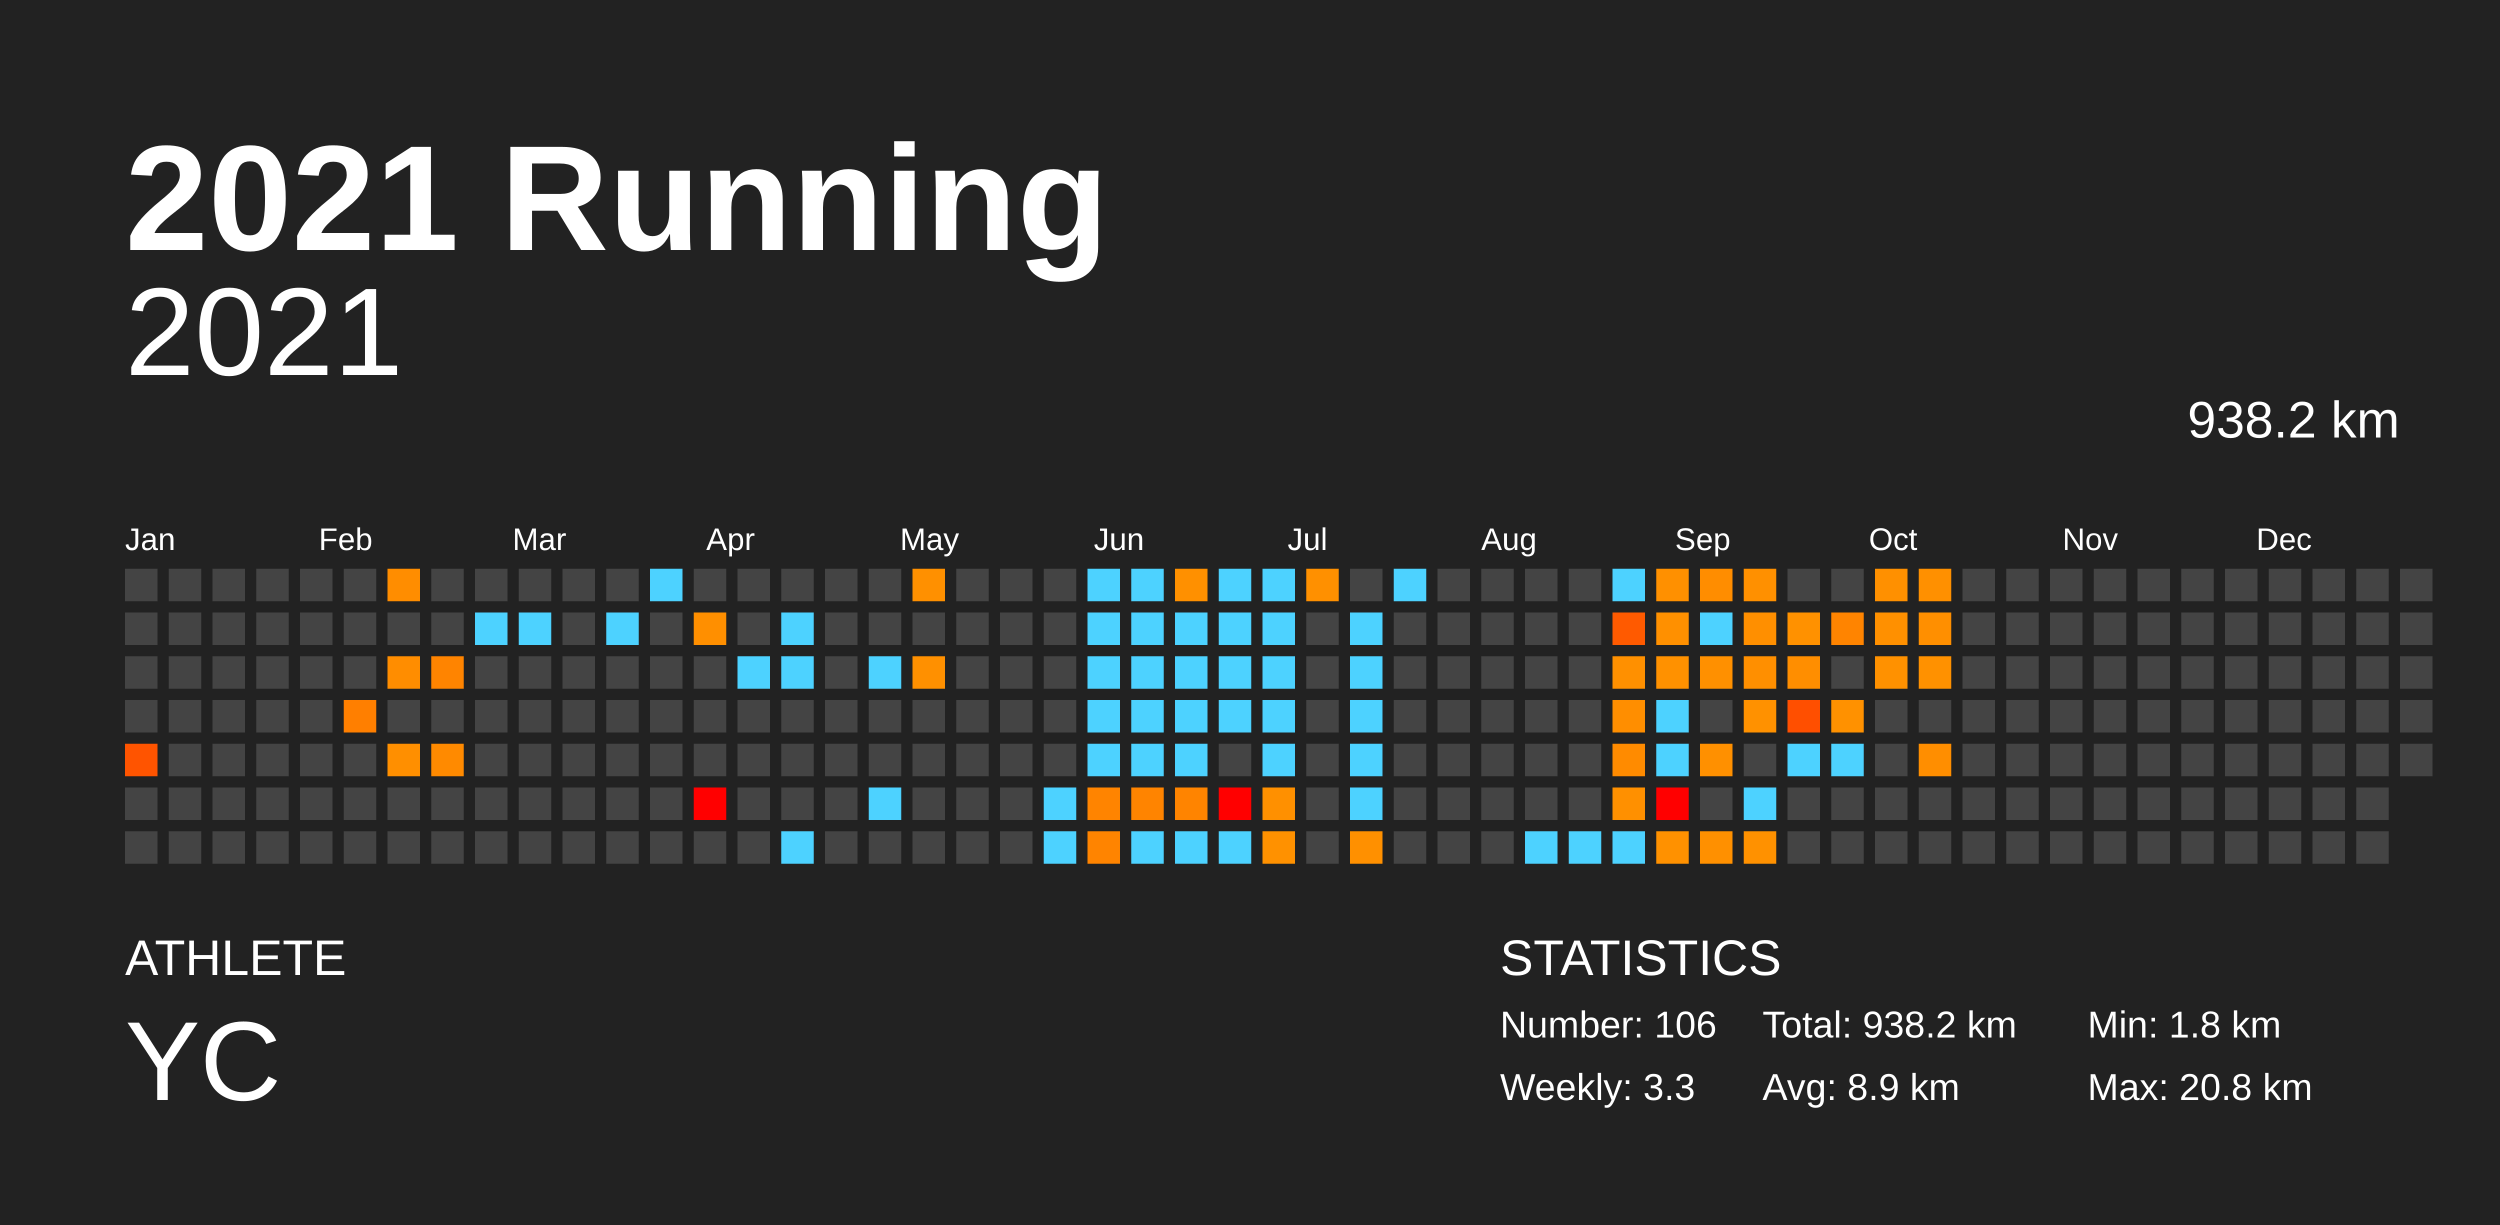
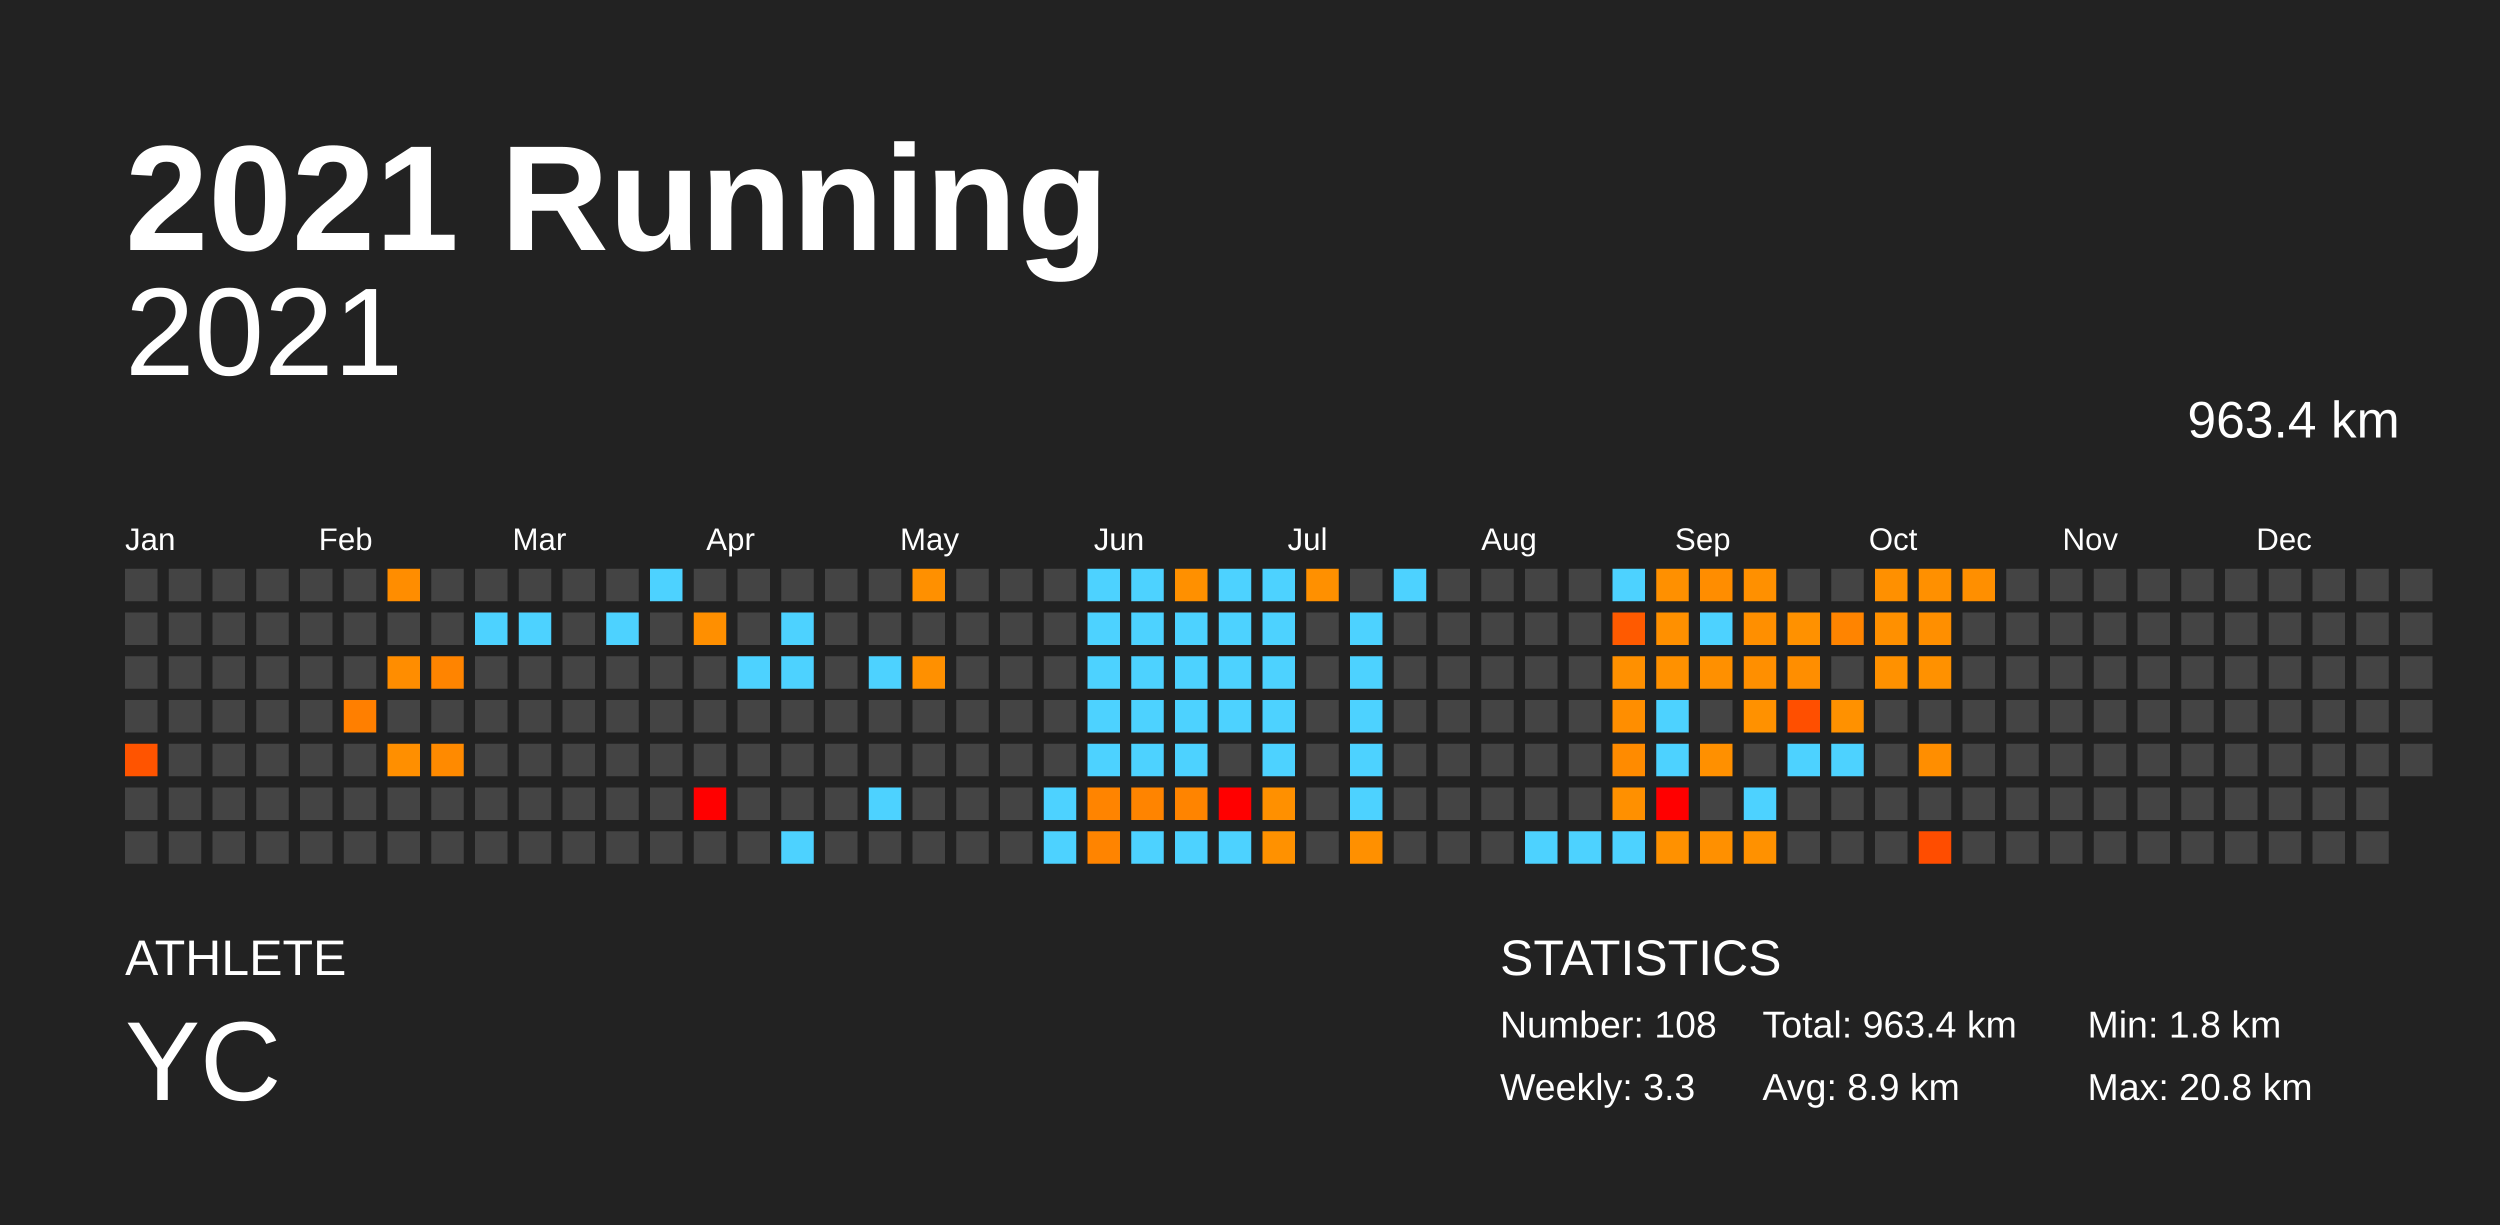
<svg xmlns="http://www.w3.org/2000/svg" baseProfile="full" height="98mm" version="1.1" viewBox="0,0,200,98" width="200mm">
  <defs />
  <rect fill="#222222" height="98" width="200" x="0" y="0" />
  <text fill="#FFFFFF" style="font-size:12px; font-family:Arial; font-weight:bold;" x="10" y="20">2021 Running</text>
  <text fill="#FFFFFF" style="font-size:4px; font-family:Arial" x="10" y="78">ATHLETE</text>
  <text fill="#FFFFFF" style="font-size:9px; font-family:Arial" x="10" y="88">YC</text>
  <text fill="#FFFFFF" style="font-size:4px; font-family:Arial" x="120" y="78">STATISTICS</text>
-   <text fill="#FFFFFF" style="font-size:3px; font-family:Arial" x="120" y="83">Number: 106</text>
+   <text fill="#FFFFFF" style="font-size:3px; font-family:Arial" x="120" y="83">Number: 108</text>
  <text fill="#FFFFFF" style="font-size:3px; font-family:Arial" x="120" y="88">Weekly: 3.3</text>
-   <text fill="#FFFFFF" style="font-size:3px; font-family:Arial" x="141" y="83">Total: 938.2 km</text>
+   <text fill="#FFFFFF" style="font-size:3px; font-family:Arial" x="141" y="83">Total: 963.4 km</text>
  <text fill="#FFFFFF" style="font-size:3px; font-family:Arial" x="141" y="88">Avg: 8.9 km</text>
  <text fill="#FFFFFF" style="font-size:3px; font-family:Arial" x="167" y="83">Min: 1.8 km</text>
  <text fill="#FFFFFF" style="font-size:3px; font-family:Arial" x="167" y="88">Max: 20.8 km</text>
  <text alignment-baseline="hanging" fill="#FFFFFF" style="font-size:10.0px; font-family:Arial;" x="10" y="30">2021</text>
-   <text alignment-baseline="hanging" fill="#FFFFFF" style="font-size:4.125px; font-family:Arial;" x="175" y="35">938.2 km</text>
+   <text alignment-baseline="hanging" fill="#FFFFFF" style="font-size:4.125px; font-family:Arial;" x="175" y="35">963.4 km</text>
  <text fill="#FFFFFF" style="font-size:2.5px; font-family:Arial" x="10.0" y="44">Jan</text>
  <text fill="#FFFFFF" style="font-size:2.5px; font-family:Arial" x="25.5" y="44">Feb</text>
  <text fill="#FFFFFF" style="font-size:2.5px; font-family:Arial" x="41.0" y="44">Mar</text>
  <text fill="#FFFFFF" style="font-size:2.5px; font-family:Arial" x="56.5" y="44">Apr</text>
  <text fill="#FFFFFF" style="font-size:2.5px; font-family:Arial" x="72.0" y="44">May</text>
  <text fill="#FFFFFF" style="font-size:2.5px; font-family:Arial" x="87.5" y="44">Jun</text>
  <text fill="#FFFFFF" style="font-size:2.5px; font-family:Arial" x="103.0" y="44">Jul</text>
  <text fill="#FFFFFF" style="font-size:2.5px; font-family:Arial" x="118.5" y="44">Aug</text>
  <text fill="#FFFFFF" style="font-size:2.5px; font-family:Arial" x="134.0" y="44">Sep</text>
  <text fill="#FFFFFF" style="font-size:2.5px; font-family:Arial" x="149.5" y="44">Oct</text>
  <text fill="#FFFFFF" style="font-size:2.5px; font-family:Arial" x="165.0" y="44">Nov</text>
  <text fill="#FFFFFF" style="font-size:2.5px; font-family:Arial" x="180.5" y="44">Dec</text>
  <rect fill="#444444" height="2.6" width="2.6" x="10.0" y="45.5" />
  <rect fill="#444444" height="2.6" width="2.6" x="10.0" y="49.0" />
  <rect fill="#444444" height="2.6" width="2.6" x="10.0" y="52.5" />
  <rect fill="#444444" height="2.6" width="2.6" x="10.0" y="56.0" />
  <rect fill="#ff5400" height="2.6" width="2.6" x="10.0" y="59.5" />
  <rect fill="#444444" height="2.6" width="2.6" x="10.0" y="63.0" />
  <rect fill="#444444" height="2.6" width="2.6" x="10.0" y="66.5" />
  <rect fill="#444444" height="2.6" width="2.6" x="13.5" y="45.5" />
  <rect fill="#444444" height="2.6" width="2.6" x="13.5" y="49.0" />
  <rect fill="#444444" height="2.6" width="2.6" x="13.5" y="52.5" />
  <rect fill="#444444" height="2.6" width="2.6" x="13.5" y="56.0" />
  <rect fill="#444444" height="2.6" width="2.6" x="13.5" y="59.5" />
  <rect fill="#444444" height="2.6" width="2.6" x="13.5" y="63.0" />
  <rect fill="#444444" height="2.6" width="2.6" x="13.5" y="66.5" />
  <rect fill="#444444" height="2.6" width="2.6" x="17.0" y="45.5" />
  <rect fill="#444444" height="2.6" width="2.6" x="17.0" y="49.0" />
  <rect fill="#444444" height="2.6" width="2.6" x="17.0" y="52.5" />
  <rect fill="#444444" height="2.6" width="2.6" x="17.0" y="56.0" />
  <rect fill="#444444" height="2.6" width="2.6" x="17.0" y="59.5" />
  <rect fill="#444444" height="2.6" width="2.6" x="17.0" y="63.0" />
  <rect fill="#444444" height="2.6" width="2.6" x="17.0" y="66.5" />
  <rect fill="#444444" height="2.6" width="2.6" x="20.5" y="45.5" />
  <rect fill="#444444" height="2.6" width="2.6" x="20.5" y="49.0" />
  <rect fill="#444444" height="2.6" width="2.6" x="20.5" y="52.5" />
  <rect fill="#444444" height="2.6" width="2.6" x="20.5" y="56.0" />
  <rect fill="#444444" height="2.6" width="2.6" x="20.5" y="59.5" />
  <rect fill="#444444" height="2.6" width="2.6" x="20.5" y="63.0" />
  <rect fill="#444444" height="2.6" width="2.6" x="20.5" y="66.5" />
  <rect fill="#444444" height="2.6" width="2.6" x="24.0" y="45.5" />
  <rect fill="#444444" height="2.6" width="2.6" x="24.0" y="49.0" />
  <rect fill="#444444" height="2.6" width="2.6" x="24.0" y="52.5" />
  <rect fill="#444444" height="2.6" width="2.6" x="24.0" y="56.0" />
  <rect fill="#444444" height="2.6" width="2.6" x="24.0" y="59.5" />
  <rect fill="#444444" height="2.6" width="2.6" x="24.0" y="63.0" />
  <rect fill="#444444" height="2.6" width="2.6" x="24.0" y="66.5" />
  <rect fill="#444444" height="2.6" width="2.6" x="27.5" y="45.5" />
  <rect fill="#444444" height="2.6" width="2.6" x="27.5" y="49.0" />
  <rect fill="#444444" height="2.6" width="2.6" x="27.5" y="52.5" />
  <rect fill="#ff7f00" height="2.6" width="2.6" x="27.5" y="56.0" />
  <rect fill="#444444" height="2.6" width="2.6" x="27.5" y="59.5" />
  <rect fill="#444444" height="2.6" width="2.6" x="27.5" y="63.0" />
  <rect fill="#444444" height="2.6" width="2.6" x="27.5" y="66.5" />
  <rect fill="#ff8d00" height="2.6" width="2.6" x="31.0" y="45.5" />
  <rect fill="#444444" height="2.6" width="2.6" x="31.0" y="49.0" />
  <rect fill="#ff8d00" height="2.6" width="2.6" x="31.0" y="52.5" />
  <rect fill="#444444" height="2.6" width="2.6" x="31.0" y="56.0" />
  <rect fill="#ff8f00" height="2.6" width="2.6" x="31.0" y="59.5" />
  <rect fill="#444444" height="2.6" width="2.6" x="31.0" y="63.0" />
  <rect fill="#444444" height="2.6" width="2.6" x="31.0" y="66.5" />
  <rect fill="#444444" height="2.6" width="2.6" x="34.5" y="45.5" />
  <rect fill="#444444" height="2.6" width="2.6" x="34.5" y="49.0" />
  <rect fill="#ff8400" height="2.6" width="2.6" x="34.5" y="52.5" />
  <rect fill="#444444" height="2.6" width="2.6" x="34.5" y="56.0" />
  <rect fill="#ff8a00" height="2.6" width="2.6" x="34.5" y="59.5" />
  <rect fill="#444444" height="2.6" width="2.6" x="34.5" y="63.0" />
  <rect fill="#444444" height="2.6" width="2.6" x="34.5" y="66.5" />
  <rect fill="#444444" height="2.6" width="2.6" x="38.0" y="45.5" />
  <rect fill="#4dd2ff" height="2.6" width="2.6" x="38.0" y="49.0" />
  <rect fill="#444444" height="2.6" width="2.6" x="38.0" y="52.5" />
  <rect fill="#444444" height="2.6" width="2.6" x="38.0" y="56.0" />
  <rect fill="#444444" height="2.6" width="2.6" x="38.0" y="59.5" />
  <rect fill="#444444" height="2.6" width="2.6" x="38.0" y="63.0" />
  <rect fill="#444444" height="2.6" width="2.6" x="38.0" y="66.5" />
  <rect fill="#444444" height="2.6" width="2.6" x="41.5" y="45.5" />
  <rect fill="#4dd2ff" height="2.6" width="2.6" x="41.5" y="49.0" />
  <rect fill="#444444" height="2.6" width="2.6" x="41.5" y="52.5" />
  <rect fill="#444444" height="2.6" width="2.6" x="41.5" y="56.0" />
  <rect fill="#444444" height="2.6" width="2.6" x="41.5" y="59.5" />
  <rect fill="#444444" height="2.6" width="2.6" x="41.5" y="63.0" />
  <rect fill="#444444" height="2.6" width="2.6" x="41.5" y="66.5" />
  <rect fill="#444444" height="2.6" width="2.6" x="45.0" y="45.5" />
  <rect fill="#444444" height="2.6" width="2.6" x="45.0" y="49.0" />
  <rect fill="#444444" height="2.6" width="2.6" x="45.0" y="52.5" />
  <rect fill="#444444" height="2.6" width="2.6" x="45.0" y="56.0" />
  <rect fill="#444444" height="2.6" width="2.6" x="45.0" y="59.5" />
  <rect fill="#444444" height="2.6" width="2.6" x="45.0" y="63.0" />
  <rect fill="#444444" height="2.6" width="2.6" x="45.0" y="66.5" />
  <rect fill="#444444" height="2.6" width="2.6" x="48.5" y="45.5" />
  <rect fill="#4dd2ff" height="2.6" width="2.6" x="48.5" y="49.0" />
  <rect fill="#444444" height="2.6" width="2.6" x="48.5" y="52.5" />
  <rect fill="#444444" height="2.6" width="2.6" x="48.5" y="56.0" />
  <rect fill="#444444" height="2.6" width="2.6" x="48.5" y="59.5" />
  <rect fill="#444444" height="2.6" width="2.6" x="48.5" y="63.0" />
  <rect fill="#444444" height="2.6" width="2.6" x="48.5" y="66.5" />
  <rect fill="#4dd2ff" height="2.6" width="2.6" x="52.0" y="45.5" />
  <rect fill="#444444" height="2.6" width="2.6" x="52.0" y="49.0" />
  <rect fill="#444444" height="2.6" width="2.6" x="52.0" y="52.5" />
  <rect fill="#444444" height="2.6" width="2.6" x="52.0" y="56.0" />
  <rect fill="#444444" height="2.6" width="2.6" x="52.0" y="59.5" />
  <rect fill="#444444" height="2.6" width="2.6" x="52.0" y="63.0" />
  <rect fill="#444444" height="2.6" width="2.6" x="52.0" y="66.5" />
  <rect fill="#444444" height="2.6" width="2.6" x="55.5" y="45.5" />
  <rect fill="#ff8f00" height="2.6" width="2.6" x="55.5" y="49.0" />
  <rect fill="#444444" height="2.6" width="2.6" x="55.5" y="52.5" />
  <rect fill="#444444" height="2.6" width="2.6" x="55.5" y="56.0" />
  <rect fill="#444444" height="2.6" width="2.6" x="55.5" y="59.5" />
  <rect fill="red" height="2.6" width="2.6" x="55.5" y="63.0" />
  <rect fill="#444444" height="2.6" width="2.6" x="55.5" y="66.5" />
  <rect fill="#444444" height="2.6" width="2.6" x="59.0" y="45.5" />
  <rect fill="#444444" height="2.6" width="2.6" x="59.0" y="49.0" />
  <rect fill="#4dd2ff" height="2.6" width="2.6" x="59.0" y="52.5" />
  <rect fill="#444444" height="2.6" width="2.6" x="59.0" y="56.0" />
  <rect fill="#444444" height="2.6" width="2.6" x="59.0" y="59.5" />
  <rect fill="#444444" height="2.6" width="2.6" x="59.0" y="63.0" />
  <rect fill="#444444" height="2.6" width="2.6" x="59.0" y="66.5" />
  <rect fill="#444444" height="2.6" width="2.6" x="62.5" y="45.5" />
  <rect fill="#4dd2ff" height="2.6" width="2.6" x="62.5" y="49.0" />
  <rect fill="#4dd2ff" height="2.6" width="2.6" x="62.5" y="52.5" />
  <rect fill="#444444" height="2.6" width="2.6" x="62.5" y="56.0" />
  <rect fill="#444444" height="2.6" width="2.6" x="62.5" y="59.5" />
  <rect fill="#444444" height="2.6" width="2.6" x="62.5" y="63.0" />
  <rect fill="#4dd2ff" height="2.6" width="2.6" x="62.5" y="66.5" />
  <rect fill="#444444" height="2.6" width="2.6" x="66.0" y="45.5" />
  <rect fill="#444444" height="2.6" width="2.6" x="66.0" y="49.0" />
  <rect fill="#444444" height="2.6" width="2.6" x="66.0" y="52.5" />
  <rect fill="#444444" height="2.6" width="2.6" x="66.0" y="56.0" />
  <rect fill="#444444" height="2.6" width="2.6" x="66.0" y="59.5" />
  <rect fill="#444444" height="2.6" width="2.6" x="66.0" y="63.0" />
  <rect fill="#444444" height="2.6" width="2.6" x="66.0" y="66.5" />
  <rect fill="#444444" height="2.6" width="2.6" x="69.5" y="45.5" />
  <rect fill="#444444" height="2.6" width="2.6" x="69.5" y="49.0" />
  <rect fill="#4dd2ff" height="2.6" width="2.6" x="69.5" y="52.5" />
  <rect fill="#444444" height="2.6" width="2.6" x="69.5" y="56.0" />
  <rect fill="#444444" height="2.6" width="2.6" x="69.5" y="59.5" />
  <rect fill="#4dd2ff" height="2.6" width="2.6" x="69.5" y="63.0" />
  <rect fill="#444444" height="2.6" width="2.6" x="69.5" y="66.5" />
  <rect fill="#ff9000" height="2.6" width="2.6" x="73.0" y="45.5" />
  <rect fill="#444444" height="2.6" width="2.6" x="73.0" y="49.0" />
  <rect fill="#ff9000" height="2.6" width="2.6" x="73.0" y="52.5" />
  <rect fill="#444444" height="2.6" width="2.6" x="73.0" y="56.0" />
  <rect fill="#444444" height="2.6" width="2.6" x="73.0" y="59.5" />
  <rect fill="#444444" height="2.6" width="2.6" x="73.0" y="63.0" />
  <rect fill="#444444" height="2.6" width="2.6" x="73.0" y="66.5" />
  <rect fill="#444444" height="2.6" width="2.6" x="76.5" y="45.5" />
  <rect fill="#444444" height="2.6" width="2.6" x="76.5" y="49.0" />
  <rect fill="#444444" height="2.6" width="2.6" x="76.5" y="52.5" />
  <rect fill="#444444" height="2.6" width="2.6" x="76.5" y="56.0" />
  <rect fill="#444444" height="2.6" width="2.6" x="76.5" y="59.5" />
  <rect fill="#444444" height="2.6" width="2.6" x="76.5" y="63.0" />
  <rect fill="#444444" height="2.6" width="2.6" x="76.5" y="66.5" />
  <rect fill="#444444" height="2.6" width="2.6" x="80.0" y="45.5" />
  <rect fill="#444444" height="2.6" width="2.6" x="80.0" y="49.0" />
  <rect fill="#444444" height="2.6" width="2.6" x="80.0" y="52.5" />
  <rect fill="#444444" height="2.6" width="2.6" x="80.0" y="56.0" />
  <rect fill="#444444" height="2.6" width="2.6" x="80.0" y="59.5" />
  <rect fill="#444444" height="2.6" width="2.6" x="80.0" y="63.0" />
  <rect fill="#444444" height="2.6" width="2.6" x="80.0" y="66.5" />
  <rect fill="#444444" height="2.6" width="2.6" x="83.5" y="45.5" />
  <rect fill="#444444" height="2.6" width="2.6" x="83.5" y="49.0" />
  <rect fill="#444444" height="2.6" width="2.6" x="83.5" y="52.5" />
  <rect fill="#444444" height="2.6" width="2.6" x="83.5" y="56.0" />
  <rect fill="#444444" height="2.6" width="2.6" x="83.5" y="59.5" />
  <rect fill="#4dd2ff" height="2.6" width="2.6" x="83.5" y="63.0" />
  <rect fill="#4dd2ff" height="2.6" width="2.6" x="83.5" y="66.5" />
  <rect fill="#4dd2ff" height="2.6" width="2.6" x="87.0" y="45.5" />
  <rect fill="#4dd2ff" height="2.6" width="2.6" x="87.0" y="49.0" />
  <rect fill="#4dd2ff" height="2.6" width="2.6" x="87.0" y="52.5" />
  <rect fill="#4dd2ff" height="2.6" width="2.6" x="87.0" y="56.0" />
  <rect fill="#4dd2ff" height="2.6" width="2.6" x="87.0" y="59.5" />
  <rect fill="#ff8400" height="2.6" width="2.6" x="87.0" y="63.0" />
  <rect fill="#ff8400" height="2.6" width="2.6" x="87.0" y="66.5" />
  <rect fill="#4dd2ff" height="2.6" width="2.6" x="90.5" y="45.5" />
  <rect fill="#4dd2ff" height="2.6" width="2.6" x="90.5" y="49.0" />
  <rect fill="#4dd2ff" height="2.6" width="2.6" x="90.5" y="52.5" />
  <rect fill="#4dd2ff" height="2.6" width="2.6" x="90.5" y="56.0" />
  <rect fill="#4dd2ff" height="2.6" width="2.6" x="90.5" y="59.5" />
  <rect fill="#ff8400" height="2.6" width="2.6" x="90.5" y="63.0" />
  <rect fill="#4dd2ff" height="2.6" width="2.6" x="90.5" y="66.5" />
  <rect fill="#ff9000" height="2.6" width="2.6" x="94.0" y="45.5" />
  <rect fill="#4dd2ff" height="2.6" width="2.6" x="94.0" y="49.0" />
  <rect fill="#4dd2ff" height="2.6" width="2.6" x="94.0" y="52.5" />
  <rect fill="#4dd2ff" height="2.6" width="2.6" x="94.0" y="56.0" />
  <rect fill="#4dd2ff" height="2.6" width="2.6" x="94.0" y="59.5" />
  <rect fill="#ff8400" height="2.6" width="2.6" x="94.0" y="63.0" />
  <rect fill="#4dd2ff" height="2.6" width="2.6" x="94.0" y="66.5" />
  <rect fill="#4dd2ff" height="2.6" width="2.6" x="97.5" y="45.5" />
  <rect fill="#4dd2ff" height="2.6" width="2.6" x="97.5" y="49.0" />
  <rect fill="#4dd2ff" height="2.6" width="2.6" x="97.5" y="52.5" />
  <rect fill="#4dd2ff" height="2.6" width="2.6" x="97.5" y="56.0" />
  <rect fill="#444444" height="2.6" width="2.6" x="97.5" y="59.5" />
  <rect fill="red" height="2.6" width="2.6" x="97.5" y="63.0" />
  <rect fill="#4dd2ff" height="2.6" width="2.6" x="97.5" y="66.5" />
  <rect fill="#4dd2ff" height="2.6" width="2.6" x="101.0" y="45.5" />
  <rect fill="#4dd2ff" height="2.6" width="2.6" x="101.0" y="49.0" />
  <rect fill="#4dd2ff" height="2.6" width="2.6" x="101.0" y="52.5" />
  <rect fill="#4dd2ff" height="2.6" width="2.6" x="101.0" y="56.0" />
  <rect fill="#4dd2ff" height="2.6" width="2.6" x="101.0" y="59.5" />
  <rect fill="#ff9000" height="2.6" width="2.6" x="101.0" y="63.0" />
  <rect fill="#ff9100" height="2.6" width="2.6" x="101.0" y="66.5" />
  <rect fill="#ff9000" height="2.6" width="2.6" x="104.5" y="45.5" />
  <rect fill="#444444" height="2.6" width="2.6" x="104.5" y="49.0" />
  <rect fill="#444444" height="2.6" width="2.6" x="104.5" y="52.5" />
  <rect fill="#444444" height="2.6" width="2.6" x="104.5" y="56.0" />
  <rect fill="#444444" height="2.6" width="2.6" x="104.5" y="59.5" />
  <rect fill="#444444" height="2.6" width="2.6" x="104.5" y="63.0" />
  <rect fill="#444444" height="2.6" width="2.6" x="104.5" y="66.5" />
  <rect fill="#444444" height="2.6" width="2.6" x="108.0" y="45.5" />
  <rect fill="#4dd2ff" height="2.6" width="2.6" x="108.0" y="49.0" />
  <rect fill="#4dd2ff" height="2.6" width="2.6" x="108.0" y="52.5" />
  <rect fill="#4dd2ff" height="2.6" width="2.6" x="108.0" y="56.0" />
  <rect fill="#4dd2ff" height="2.6" width="2.6" x="108.0" y="59.5" />
  <rect fill="#4dd2ff" height="2.6" width="2.6" x="108.0" y="63.0" />
  <rect fill="#ff9000" height="2.6" width="2.6" x="108.0" y="66.5" />
  <rect fill="#4dd2ff" height="2.6" width="2.6" x="111.5" y="45.5" />
  <rect fill="#444444" height="2.6" width="2.6" x="111.5" y="49.0" />
  <rect fill="#444444" height="2.6" width="2.6" x="111.5" y="52.5" />
  <rect fill="#444444" height="2.6" width="2.6" x="111.5" y="56.0" />
  <rect fill="#444444" height="2.6" width="2.6" x="111.5" y="59.5" />
  <rect fill="#444444" height="2.6" width="2.6" x="111.5" y="63.0" />
  <rect fill="#444444" height="2.6" width="2.6" x="111.5" y="66.5" />
  <rect fill="#444444" height="2.6" width="2.6" x="115.0" y="45.5" />
  <rect fill="#444444" height="2.6" width="2.6" x="115.0" y="49.0" />
  <rect fill="#444444" height="2.6" width="2.6" x="115.0" y="52.5" />
  <rect fill="#444444" height="2.6" width="2.6" x="115.0" y="56.0" />
  <rect fill="#444444" height="2.6" width="2.6" x="115.0" y="59.5" />
  <rect fill="#444444" height="2.6" width="2.6" x="115.0" y="63.0" />
  <rect fill="#444444" height="2.6" width="2.6" x="115.0" y="66.5" />
  <rect fill="#444444" height="2.6" width="2.6" x="118.5" y="45.5" />
  <rect fill="#444444" height="2.6" width="2.6" x="118.5" y="49.0" />
  <rect fill="#444444" height="2.6" width="2.6" x="118.5" y="52.5" />
  <rect fill="#444444" height="2.6" width="2.6" x="118.5" y="56.0" />
  <rect fill="#444444" height="2.6" width="2.6" x="118.5" y="59.5" />
  <rect fill="#444444" height="2.6" width="2.6" x="118.5" y="63.0" />
  <rect fill="#444444" height="2.6" width="2.6" x="118.5" y="66.5" />
  <rect fill="#444444" height="2.6" width="2.6" x="122.0" y="45.5" />
  <rect fill="#444444" height="2.6" width="2.6" x="122.0" y="49.0" />
  <rect fill="#444444" height="2.6" width="2.6" x="122.0" y="52.5" />
  <rect fill="#444444" height="2.6" width="2.6" x="122.0" y="56.0" />
  <rect fill="#444444" height="2.6" width="2.6" x="122.0" y="59.5" />
  <rect fill="#444444" height="2.6" width="2.6" x="122.0" y="63.0" />
  <rect fill="#4dd2ff" height="2.6" width="2.6" x="122.0" y="66.5" />
  <rect fill="#444444" height="2.6" width="2.6" x="125.5" y="45.5" />
  <rect fill="#444444" height="2.6" width="2.6" x="125.5" y="49.0" />
  <rect fill="#444444" height="2.6" width="2.6" x="125.5" y="52.5" />
  <rect fill="#444444" height="2.6" width="2.6" x="125.5" y="56.0" />
  <rect fill="#444444" height="2.6" width="2.6" x="125.5" y="59.5" />
  <rect fill="#444444" height="2.6" width="2.6" x="125.5" y="63.0" />
  <rect fill="#4dd2ff" height="2.6" width="2.6" x="125.5" y="66.5" />
  <rect fill="#4dd2ff" height="2.6" width="2.6" x="129.0" y="45.5" />
  <rect fill="#ff5a00" height="2.6" width="2.6" x="129.0" y="49.0" />
  <rect fill="#ff9000" height="2.6" width="2.6" x="129.0" y="52.5" />
  <rect fill="#ff8e00" height="2.6" width="2.6" x="129.0" y="56.0" />
  <rect fill="#ff8b00" height="2.6" width="2.6" x="129.0" y="59.5" />
  <rect fill="#ff9000" height="2.6" width="2.6" x="129.0" y="63.0" />
  <rect fill="#4dd2ff" height="2.6" width="2.6" x="129.0" y="66.5" />
  <rect fill="#ff9000" height="2.6" width="2.6" x="132.5" y="45.5" />
  <rect fill="#ff9000" height="2.6" width="2.6" x="132.5" y="49.0" />
  <rect fill="#ff9100" height="2.6" width="2.6" x="132.5" y="52.5" />
  <rect fill="#4dd2ff" height="2.6" width="2.6" x="132.5" y="56.0" />
  <rect fill="#4dd2ff" height="2.6" width="2.6" x="132.5" y="59.5" />
  <rect fill="red" height="2.6" width="2.6" x="132.5" y="63.0" />
  <rect fill="#ff9100" height="2.6" width="2.6" x="132.5" y="66.5" />
  <rect fill="#ff8d00" height="2.6" width="2.6" x="136.0" y="45.5" />
  <rect fill="#4dd2ff" height="2.6" width="2.6" x="136.0" y="49.0" />
  <rect fill="#ff9000" height="2.6" width="2.6" x="136.0" y="52.5" />
  <rect fill="#444444" height="2.6" width="2.6" x="136.0" y="56.0" />
  <rect fill="#ff9000" height="2.6" width="2.6" x="136.0" y="59.5" />
  <rect fill="#444444" height="2.6" width="2.6" x="136.0" y="63.0" />
  <rect fill="#ff9000" height="2.6" width="2.6" x="136.0" y="66.5" />
  <rect fill="#ff9000" height="2.6" width="2.6" x="139.5" y="45.5" />
  <rect fill="#ff8f00" height="2.6" width="2.6" x="139.5" y="49.0" />
  <rect fill="#ff8f00" height="2.6" width="2.6" x="139.5" y="52.5" />
  <rect fill="#ff9100" height="2.6" width="2.6" x="139.5" y="56.0" />
  <rect fill="#444444" height="2.6" width="2.6" x="139.5" y="59.5" />
  <rect fill="#4dd2ff" height="2.6" width="2.6" x="139.5" y="63.0" />
  <rect fill="#ff9100" height="2.6" width="2.6" x="139.5" y="66.5" />
  <rect fill="#444444" height="2.6" width="2.6" x="143.0" y="45.5" />
  <rect fill="#ff9100" height="2.6" width="2.6" x="143.0" y="49.0" />
  <rect fill="#ff8e00" height="2.6" width="2.6" x="143.0" y="52.5" />
  <rect fill="#ff4f00" height="2.6" width="2.6" x="143.0" y="56.0" />
  <rect fill="#4dd2ff" height="2.6" width="2.6" x="143.0" y="59.5" />
  <rect fill="#444444" height="2.6" width="2.6" x="143.0" y="63.0" />
  <rect fill="#444444" height="2.6" width="2.6" x="143.0" y="66.5" />
  <rect fill="#444444" height="2.6" width="2.6" x="146.5" y="45.5" />
  <rect fill="#ff8400" height="2.6" width="2.6" x="146.5" y="49.0" />
  <rect fill="#444444" height="2.6" width="2.6" x="146.5" y="52.5" />
  <rect fill="#ff9100" height="2.6" width="2.6" x="146.5" y="56.0" />
  <rect fill="#4dd2ff" height="2.6" width="2.6" x="146.5" y="59.5" />
  <rect fill="#444444" height="2.6" width="2.6" x="146.5" y="63.0" />
  <rect fill="#444444" height="2.6" width="2.6" x="146.5" y="66.5" />
  <rect fill="#ff9000" height="2.6" width="2.6" x="150.0" y="45.5" />
  <rect fill="#ff9000" height="2.6" width="2.6" x="150.0" y="49.0" />
  <rect fill="#ff9100" height="2.6" width="2.6" x="150.0" y="52.5" />
  <rect fill="#444444" height="2.6" width="2.6" x="150.0" y="56.0" />
  <rect fill="#444444" height="2.6" width="2.6" x="150.0" y="59.5" />
  <rect fill="#444444" height="2.6" width="2.6" x="150.0" y="63.0" />
  <rect fill="#444444" height="2.6" width="2.6" x="150.0" y="66.5" />
  <rect fill="#ff9000" height="2.6" width="2.6" x="153.5" y="45.5" />
  <rect fill="#ff8f00" height="2.6" width="2.6" x="153.5" y="49.0" />
  <rect fill="#ff9100" height="2.6" width="2.6" x="153.5" y="52.5" />
  <rect fill="#444444" height="2.6" width="2.6" x="153.5" y="56.0" />
  <rect fill="#ff8e00" height="2.6" width="2.6" x="153.5" y="59.5" />
  <rect fill="#444444" height="2.6" width="2.6" x="153.5" y="63.0" />
-   <rect fill="#444444" height="2.6" width="2.6" x="153.5" y="66.5" />
-   <rect fill="#444444" height="2.6" width="2.6" x="157.0" y="45.5" />
+   <rect fill="#ff4d00" height="2.6" width="2.6" x="153.5" y="66.5" />
+   <rect fill="#ff8f00" height="2.6" width="2.6" x="157.0" y="45.5" />
  <rect fill="#444444" height="2.6" width="2.6" x="157.0" y="49.0" />
  <rect fill="#444444" height="2.6" width="2.6" x="157.0" y="52.5" />
  <rect fill="#444444" height="2.6" width="2.6" x="157.0" y="56.0" />
  <rect fill="#444444" height="2.6" width="2.6" x="157.0" y="59.5" />
  <rect fill="#444444" height="2.6" width="2.6" x="157.0" y="63.0" />
  <rect fill="#444444" height="2.6" width="2.6" x="157.0" y="66.5" />
  <rect fill="#444444" height="2.6" width="2.6" x="160.5" y="45.5" />
  <rect fill="#444444" height="2.6" width="2.6" x="160.5" y="49.0" />
  <rect fill="#444444" height="2.6" width="2.6" x="160.5" y="52.5" />
  <rect fill="#444444" height="2.6" width="2.6" x="160.5" y="56.0" />
  <rect fill="#444444" height="2.6" width="2.6" x="160.5" y="59.5" />
  <rect fill="#444444" height="2.6" width="2.6" x="160.5" y="63.0" />
  <rect fill="#444444" height="2.6" width="2.6" x="160.5" y="66.5" />
  <rect fill="#444444" height="2.6" width="2.6" x="164.0" y="45.5" />
  <rect fill="#444444" height="2.6" width="2.6" x="164.0" y="49.0" />
  <rect fill="#444444" height="2.6" width="2.6" x="164.0" y="52.5" />
  <rect fill="#444444" height="2.6" width="2.6" x="164.0" y="56.0" />
  <rect fill="#444444" height="2.6" width="2.6" x="164.0" y="59.5" />
  <rect fill="#444444" height="2.6" width="2.6" x="164.0" y="63.0" />
  <rect fill="#444444" height="2.6" width="2.6" x="164.0" y="66.5" />
  <rect fill="#444444" height="2.6" width="2.6" x="167.5" y="45.5" />
  <rect fill="#444444" height="2.6" width="2.6" x="167.5" y="49.0" />
  <rect fill="#444444" height="2.6" width="2.6" x="167.5" y="52.5" />
  <rect fill="#444444" height="2.6" width="2.6" x="167.5" y="56.0" />
  <rect fill="#444444" height="2.6" width="2.6" x="167.5" y="59.5" />
  <rect fill="#444444" height="2.6" width="2.6" x="167.5" y="63.0" />
  <rect fill="#444444" height="2.6" width="2.6" x="167.5" y="66.5" />
  <rect fill="#444444" height="2.6" width="2.6" x="171.0" y="45.5" />
  <rect fill="#444444" height="2.6" width="2.6" x="171.0" y="49.0" />
  <rect fill="#444444" height="2.6" width="2.6" x="171.0" y="52.5" />
  <rect fill="#444444" height="2.6" width="2.6" x="171.0" y="56.0" />
  <rect fill="#444444" height="2.6" width="2.6" x="171.0" y="59.5" />
  <rect fill="#444444" height="2.6" width="2.6" x="171.0" y="63.0" />
  <rect fill="#444444" height="2.6" width="2.6" x="171.0" y="66.5" />
  <rect fill="#444444" height="2.6" width="2.6" x="174.5" y="45.5" />
  <rect fill="#444444" height="2.6" width="2.6" x="174.5" y="49.0" />
  <rect fill="#444444" height="2.6" width="2.6" x="174.5" y="52.5" />
  <rect fill="#444444" height="2.6" width="2.6" x="174.5" y="56.0" />
  <rect fill="#444444" height="2.6" width="2.6" x="174.5" y="59.5" />
  <rect fill="#444444" height="2.6" width="2.6" x="174.5" y="63.0" />
  <rect fill="#444444" height="2.6" width="2.6" x="174.5" y="66.5" />
  <rect fill="#444444" height="2.6" width="2.6" x="178.0" y="45.5" />
  <rect fill="#444444" height="2.6" width="2.6" x="178.0" y="49.0" />
  <rect fill="#444444" height="2.6" width="2.6" x="178.0" y="52.5" />
  <rect fill="#444444" height="2.6" width="2.6" x="178.0" y="56.0" />
  <rect fill="#444444" height="2.6" width="2.6" x="178.0" y="59.5" />
  <rect fill="#444444" height="2.6" width="2.6" x="178.0" y="63.0" />
  <rect fill="#444444" height="2.6" width="2.6" x="178.0" y="66.5" />
  <rect fill="#444444" height="2.6" width="2.6" x="181.5" y="45.5" />
  <rect fill="#444444" height="2.6" width="2.6" x="181.5" y="49.0" />
  <rect fill="#444444" height="2.6" width="2.6" x="181.5" y="52.5" />
  <rect fill="#444444" height="2.6" width="2.6" x="181.5" y="56.0" />
  <rect fill="#444444" height="2.6" width="2.6" x="181.5" y="59.5" />
  <rect fill="#444444" height="2.6" width="2.6" x="181.5" y="63.0" />
  <rect fill="#444444" height="2.6" width="2.6" x="181.5" y="66.5" />
  <rect fill="#444444" height="2.6" width="2.6" x="185.0" y="45.5" />
  <rect fill="#444444" height="2.6" width="2.6" x="185.0" y="49.0" />
  <rect fill="#444444" height="2.6" width="2.6" x="185.0" y="52.5" />
  <rect fill="#444444" height="2.6" width="2.6" x="185.0" y="56.0" />
  <rect fill="#444444" height="2.6" width="2.6" x="185.0" y="59.5" />
  <rect fill="#444444" height="2.6" width="2.6" x="185.0" y="63.0" />
  <rect fill="#444444" height="2.6" width="2.6" x="185.0" y="66.5" />
  <rect fill="#444444" height="2.6" width="2.6" x="188.5" y="45.5" />
  <rect fill="#444444" height="2.6" width="2.6" x="188.5" y="49.0" />
  <rect fill="#444444" height="2.6" width="2.6" x="188.5" y="52.5" />
  <rect fill="#444444" height="2.6" width="2.6" x="188.5" y="56.0" />
  <rect fill="#444444" height="2.6" width="2.6" x="188.5" y="59.5" />
  <rect fill="#444444" height="2.6" width="2.6" x="188.5" y="63.0" />
  <rect fill="#444444" height="2.6" width="2.6" x="188.5" y="66.5" />
  <rect fill="#444444" height="2.6" width="2.6" x="192.0" y="45.5" />
  <rect fill="#444444" height="2.6" width="2.6" x="192.0" y="49.0" />
  <rect fill="#444444" height="2.6" width="2.6" x="192.0" y="52.5" />
  <rect fill="#444444" height="2.6" width="2.6" x="192.0" y="56.0" />
  <rect fill="#444444" height="2.6" width="2.6" x="192.0" y="59.5" />
</svg>
